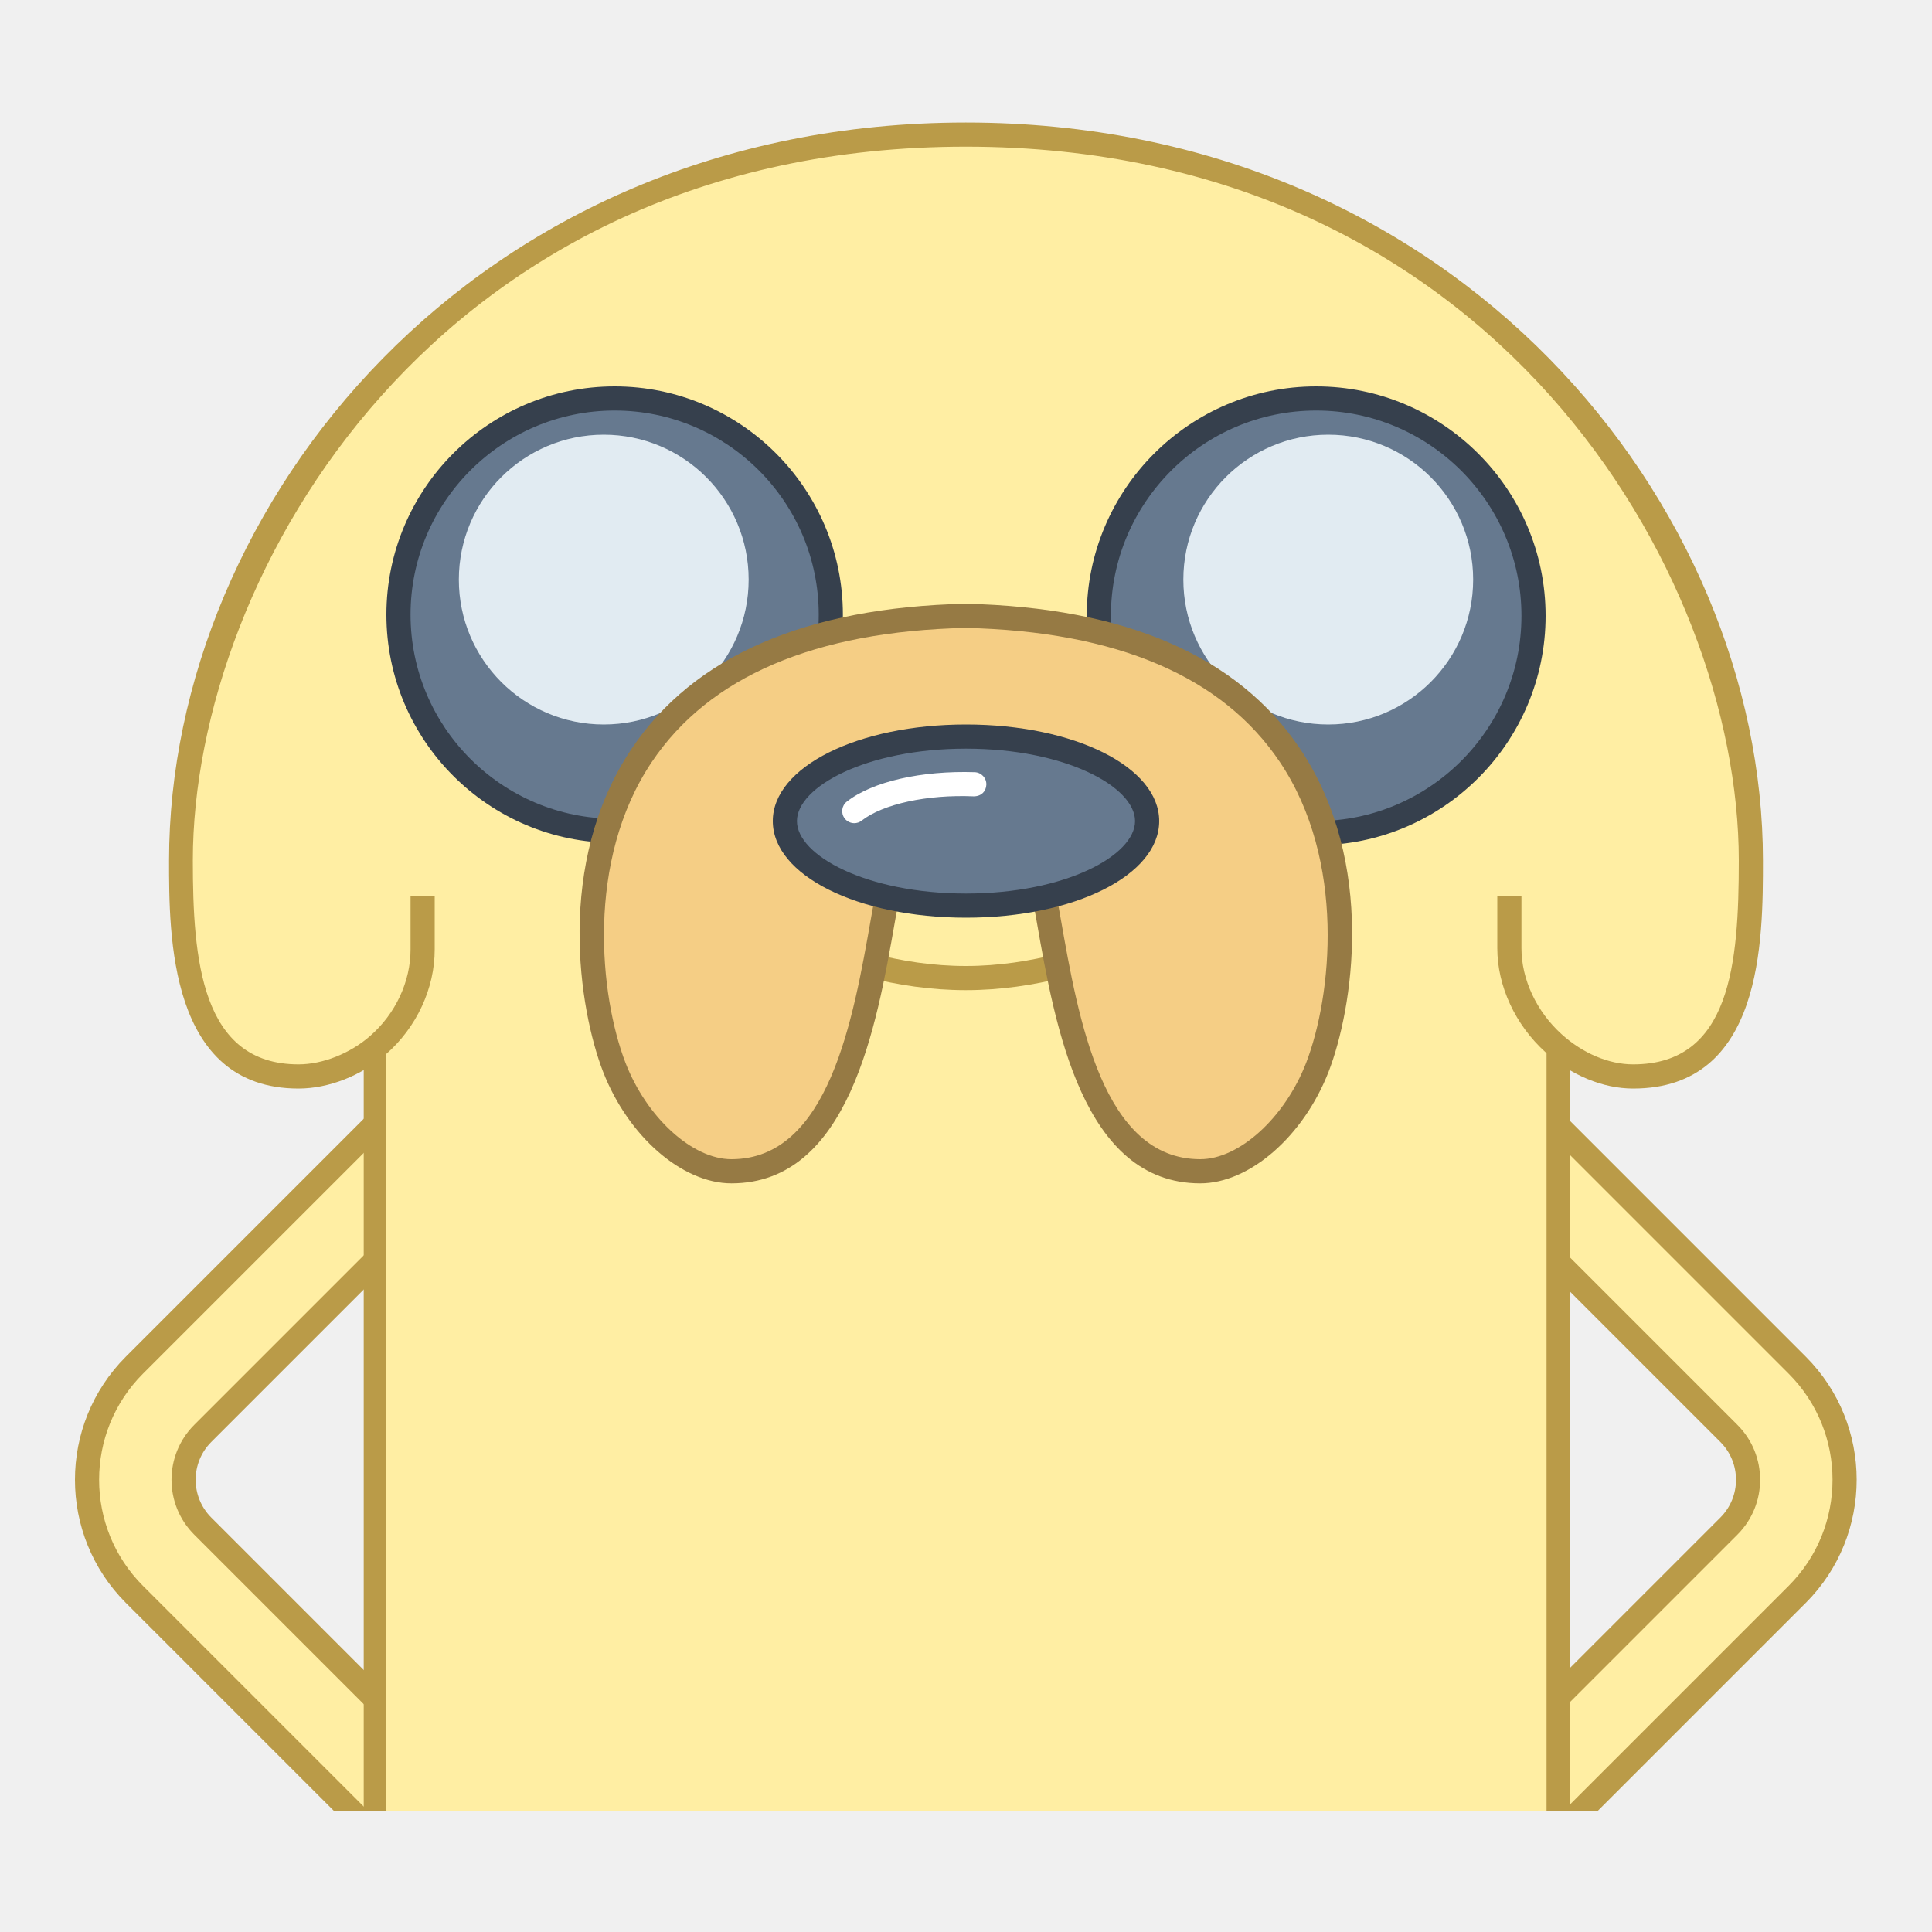
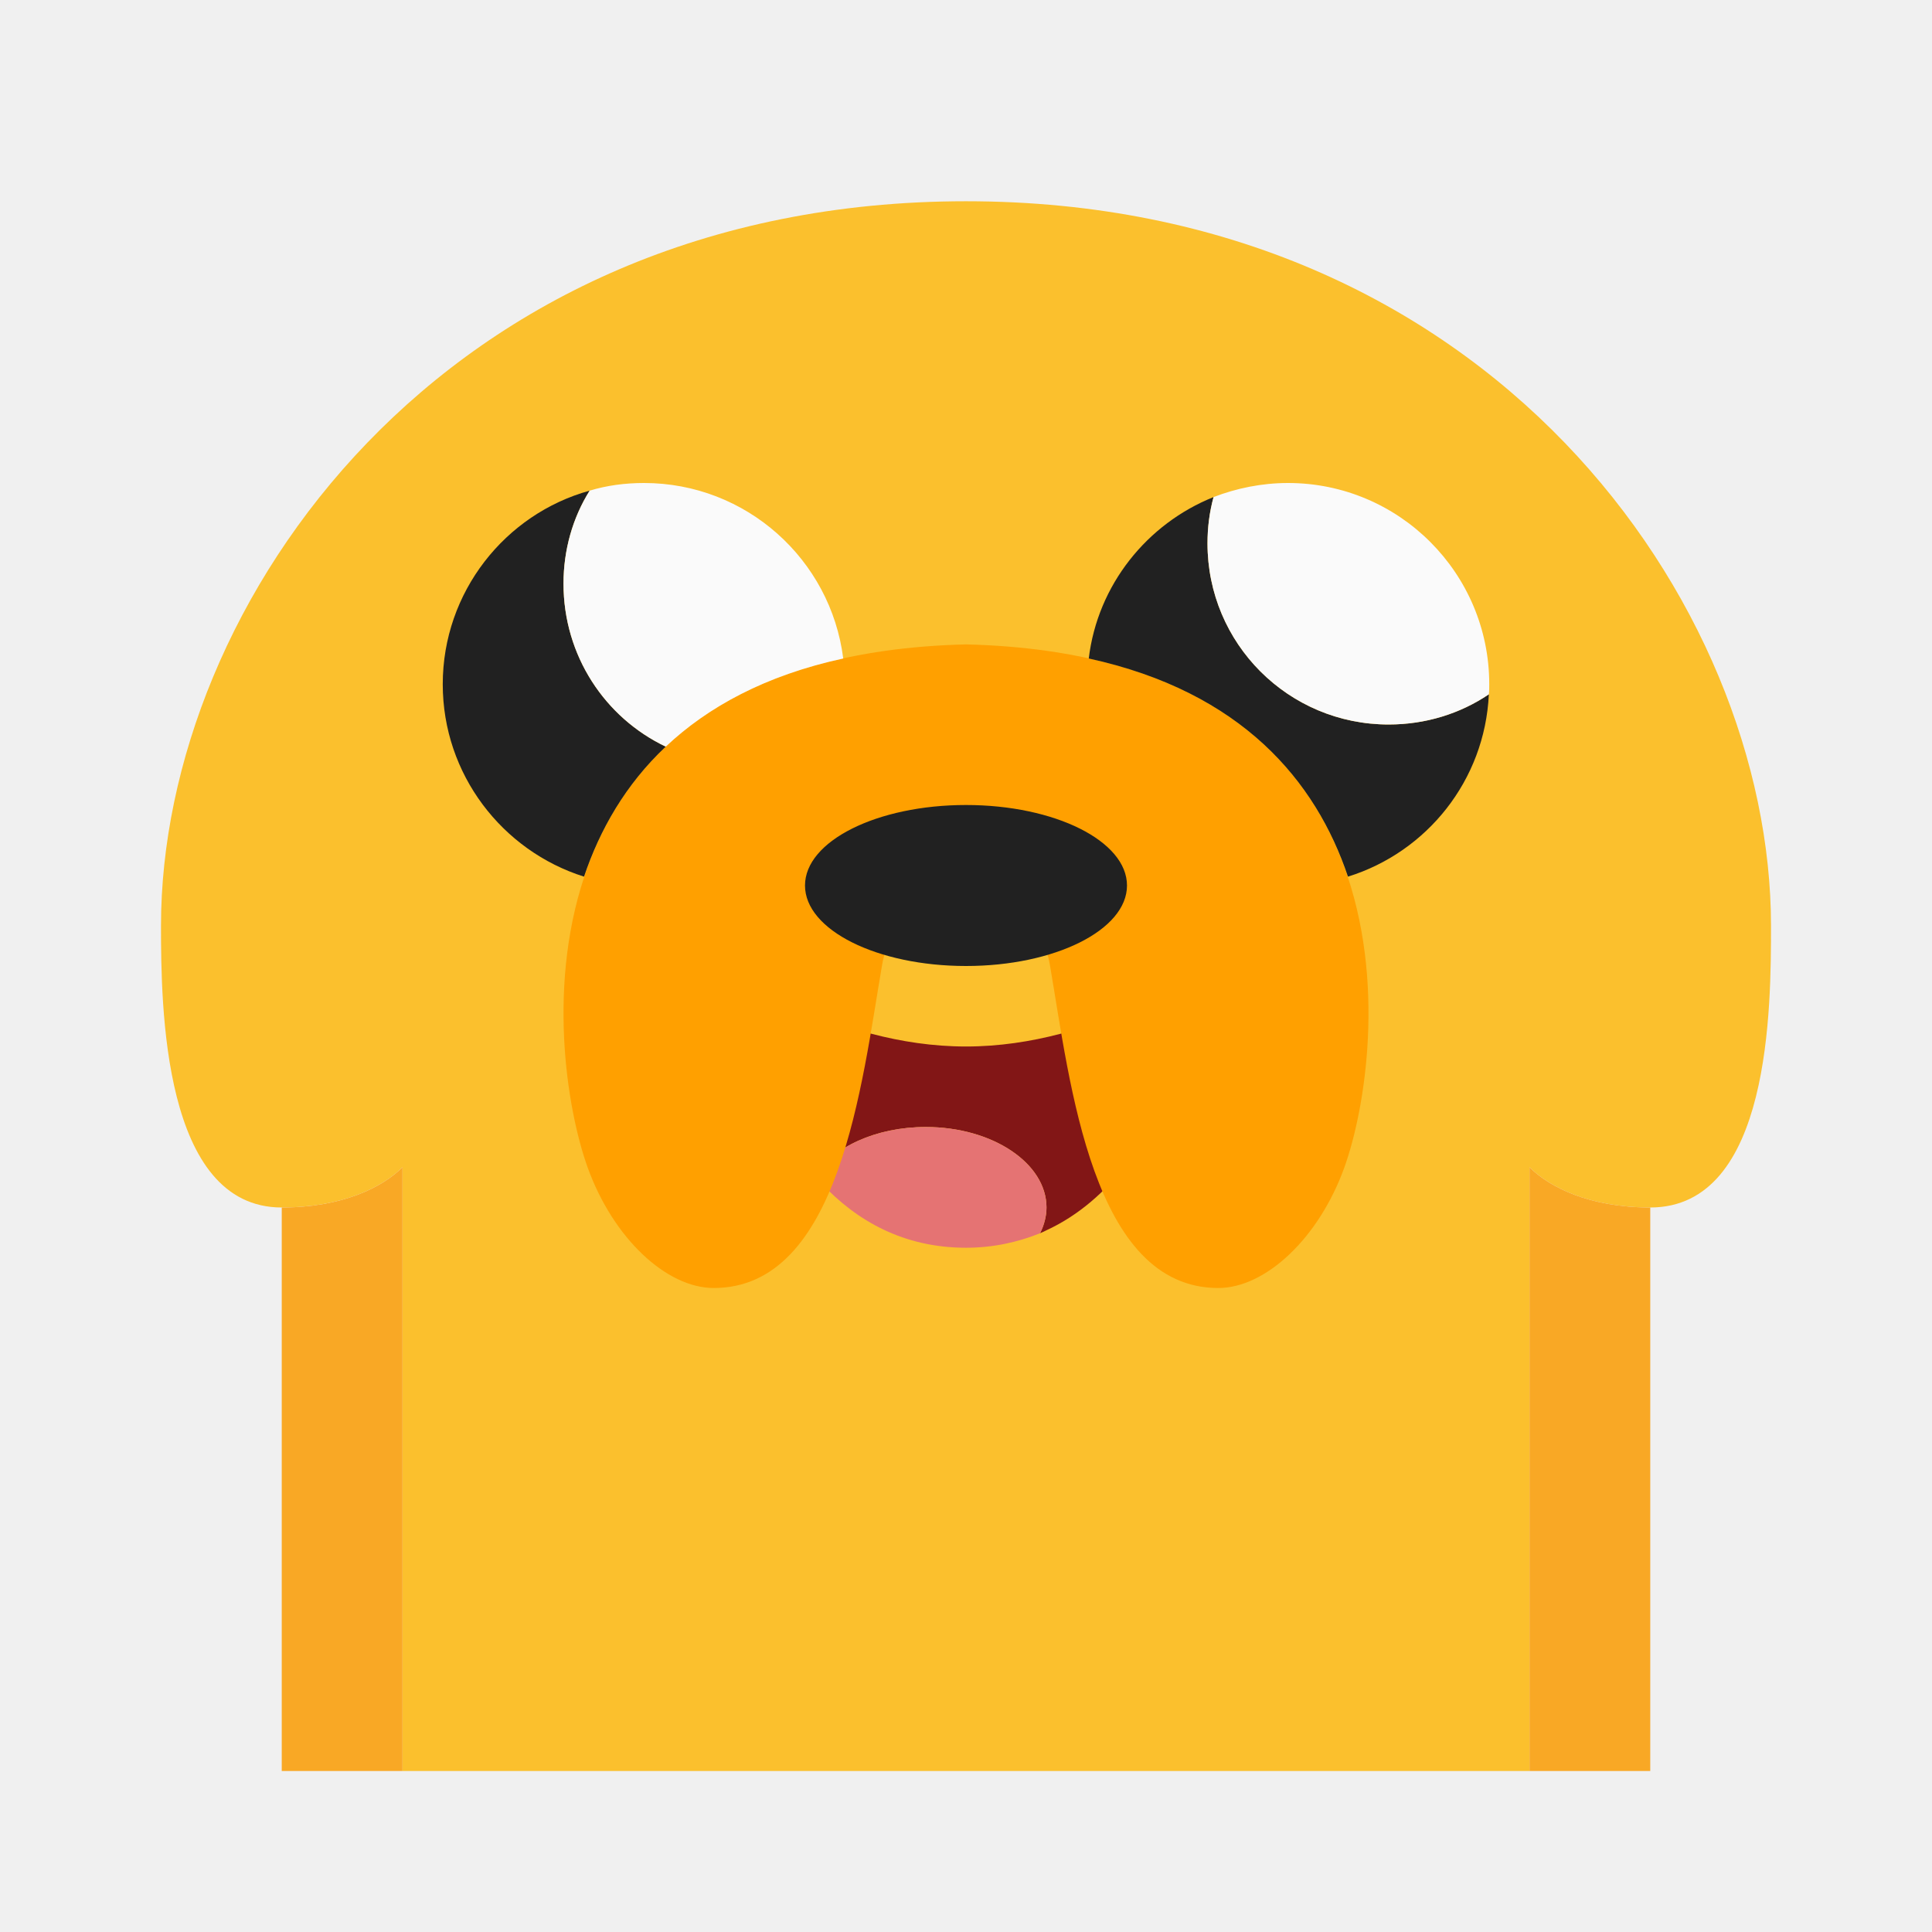
- <svg xmlns="http://www.w3.org/2000/svg" viewBox="0 0 80 80" width="16px" height="16px">
-   <path fill="#ba9b48" d="M71.237,62.838L59.075,75h7.07l8.627-8.627c2.812-2.812,2.812-7.387,0-10.198L60.34,41.742 l-3.535,3.535L71.237,59.71C72.1,60.572,72.1,61.976,71.237,62.838z" />
-   <path fill="#ffeea3" d="M71.944,63.545L60.489,75h4.242l9.334-9.334c2.422-2.422,2.422-6.362,0-8.784L59.633,42.449 l-2.121,2.121l14.433,14.433C73.196,60.255,73.196,62.293,71.944,63.545z" />
-   <path fill="#ba9b48" d="M13.84,75h7.07L8.748,62.838c-0.862-0.862-0.862-2.266,0-3.128l14.433-14.433l-3.535-3.535 L5.213,56.175c-2.812,2.812-2.812,7.387,0,10.198L13.84,75z" />
-   <path fill="#ffeea3" d="M15.254,75h4.242L8.041,63.545c-1.252-1.252-1.252-3.29,0-4.542L22.474,44.57l-2.121-2.121 L5.92,56.882c-2.422,2.422-2.422,6.362,0,8.784L15.254,75z" />
-   <rect width="49" height="49.875" x="15.493" y="25.125" fill="#ffeea3" />
-   <polygon fill="#ba9b48" points="15.993,75 15.993,26.588 64.039,26.588 64.039,75 64.993,75 64.993,25.588 15.061,25.52 15.061,75" />
-   <path fill="#ffeea3" d="M57.1,39.5l-39.6-0.191c0.005,1.498-0.702,2.971-1.85,3.971c-0.841,0.733-2.064,1.295-3.289,1.295 c-4.804,0-4.876-5.604-4.876-8.944c0-13.358,11.378-30.056,32.508-30.056S72.5,22.273,72.5,35.631c0,3.34,0,8.944-4.876,8.944 c-1.256,0-2.453-0.616-3.292-1.375c-1.117-1.009-1.832-2.453-1.832-3.935L57.7,39.3L57.1,39.5z" />
-   <path fill="#ba9b48" d="M67.624,45.074c-1.248,0-2.57-0.548-3.627-1.503C62.746,42.441,62,40.831,62,39.265V37.11h1v2.154 c0,1.288,0.623,2.621,1.667,3.564c0.876,0.791,1.954,1.245,2.957,1.245c4.038,0,4.376-4.171,4.376-8.443 c0-11.92-10.173-29.557-32.007-29.557c-21.835,0-32.008,17.637-32.008,29.557c0,4.085,0.338,8.443,4.376,8.443 c0.996,0,2.131-0.448,2.96-1.171c1.056-0.919,1.683-2.262,1.679-3.592V37.11h1v2.199c0.005,1.614-0.751,3.24-2.022,4.348 c-1.019,0.888-2.37,1.417-3.616,1.417C6.985,45.074,7,38.696,7,35.631C7,20.936,19.605,5.074,39.993,5.074S73,20.936,73,35.631 C73,38.931,73,45.074,67.624,45.074z" />
-   <path fill="#ba9b48" d="M39.993,41c-5.791,0-10.423-3.394-10.616-3.538l0.596-0.803C30.018,36.692,34.541,40,39.993,40 c5.451,0,9.975-3.308,10.02-3.341l0.596,0.803C50.415,37.606,45.783,41,39.993,41z" />
-   <circle cx="25.451" cy="25.451" r="8.951" fill="#66798f" />
-   <path fill="#36404d" d="M25.451,34.902c-5.211,0-9.451-4.24-9.451-9.451S20.24,16,25.451,16s9.451,4.24,9.451,9.451 S30.662,34.902,25.451,34.902z M25.451,17C20.791,17,17,20.791,17,25.451s3.791,8.451,8.451,8.451s8.451-3.791,8.451-8.451 S30.111,17,25.451,17z" />
-   <circle cx="25" cy="24" r="6" fill="#e1ebf2" />
-   <circle cx="54.5" cy="25.5" r="9" fill="#66798f" />
-   <path fill="#36404d" d="M54.5,35c-5.238,0-9.5-4.262-9.5-9.5s4.262-9.5,9.5-9.5s9.5,4.262,9.5,9.5S59.738,35,54.5,35z M54.5,17c-4.687,0-8.5,3.813-8.5,8.5s3.813,8.5,8.5,8.5s8.5-3.813,8.5-8.5S59.187,17,54.5,17z" />
-   <circle cx="55" cy="24" r="6" fill="#e1ebf2" />
-   <path fill="#f5ce85" d="M39.993,25.5c-17.748,0.402-16.179,14.485-14.56,18.685c0.987,2.546,3.042,4.315,4.853,4.315 c4.853,0,5.694-7.307,6.472-11.507c0.307-1.769,1.797-2.474,3.235-2.646c1.44,0.172,2.929,0.877,3.235,2.646 c0.776,4.2,1.618,11.507,6.472,11.507c1.812,0,3.867-1.769,4.853-4.315C56.171,39.985,57.741,25.902,39.993,25.5z" />
-   <path fill="#967a44" d="M49.699,49c-4.87,0-6.012-6.509-6.767-10.815c-0.067-0.384-0.133-0.753-0.196-1.101 c-0.274-1.582-1.63-2.089-2.743-2.233c-1.114,0.145-2.47,0.651-2.743,2.228c-0.065,0.355-0.13,0.726-0.198,1.111 C36.297,42.494,35.154,49,30.286,49c-2.042,0-4.279-1.949-5.319-4.635c-0.981-2.546-1.995-8.612,1.186-13.36 C28.721,27.17,33.374,25.15,39.981,25c6.631,0.15,11.283,2.17,13.852,6.005C57.014,35.753,56,41.819,55.02,44.364 C53.979,47.051,51.741,49,49.699,49z M39.993,33.843l0.06,0.008c2.036,0.243,3.373,1.357,3.667,3.058 c0.064,0.345,0.13,0.717,0.197,1.104C44.656,42.228,45.669,48,49.699,48c1.618,0,3.505-1.718,4.388-3.996 c1.063-2.762,1.653-8.355-1.085-12.442c-2.377-3.549-6.757-5.42-13.021-5.562c-6.24,0.142-10.621,2.013-12.998,5.562 c-2.738,4.087-2.148,9.681-1.084,12.443C26.781,46.282,28.668,48,30.286,48c4.028,0,5.041-5.77,5.781-9.983 c0.068-0.389,0.134-0.763,0.199-1.114c0.293-1.694,1.63-2.809,3.667-3.052L39.993,33.843z" />
+ <svg xmlns="http://www.w3.org/2000/svg" viewBox="0 0 48 48" width="48px" height="48px">
+   <path fill="#fbc02d" d="M44,23c0,2,0,7-3,7c-1.5,0-2.5-0.5-3-1v15H10V29c-0.5,0.5-1.5,1-3,1c-2.956,0-3-5-3-7c0-8,7-18,20-18 S44,15,44,23z" />
+   <path fill="#821616" d="M30,24c0,0-0.72,5.06-4.01,6.57c-0.02,0.01-0.04,0.02-0.06,0.03c-0.03,0.01-0.06,0.03-0.09,0.04 C25.94,30.44,26,30.22,26,30c0-1.1-1.34-2-3-2c-1.24,0-2.3,0.5-2.75,1.21c-0.11-0.11-0.2-0.22-0.29-0.34C18.41,26.81,18,24,18,24 s2.69,2,6,2S30,24,30,24z" />
+   <path fill="#e57373" d="M26,30c0,0.22-0.06,0.44-0.16,0.64C25.29,30.86,24.68,31,24,31c-1.55,0-2.72-0.67-3.59-1.6 c-0.06-0.06-0.11-0.12-0.16-0.19C20.7,28.5,21.76,28,23,28C24.66,28,26,28.9,26,30z" />
+   <path fill="#f9a825" d="M41 30v14h-3V29C38.5 29.5 39.5 30 41 30zM10 29v15H7V30C8.5 30 9.5 29.5 10 29z" />
+   <path fill="#ffa000" d="M24,16.01C12.54,16.29,13.553,26.08,14.598,29c0.637,1.77,1.964,3,3.134,3 c3.134,0,3.677-5.08,4.179-8c0.198-1.23,1.16-1.72,2.089-1.84c0.93,0.12,1.891,0.61,2.089,1.84c0.501,2.92,1.045,8,4.179,8 c1.17,0,2.497-1.23,3.134-3C34.447,26.08,35.46,16.29,24,16.01z" />
  <g>
-     <path fill="#66798f" d="M47.5,34c0-1.933-3.358-3.5-7.5-3.5s-7.5,1.567-7.5,3.5s3.358,3.5,7.5,3.5S47.5,35.933,47.5,34z" />
-     <path fill="#36404d" d="M40,38c-4.486,0-8-1.757-8-4s3.514-4,8-4s8,1.757,8,4S44.486,38,40,38z M40,31c-4.125,0-7,1.581-7,3 s2.875,3,7,3s7-1.581,7-3S44.125,31,40,31z" />
+     <path fill="#212121" d="M16.54 18.55c-1 .94-1.64 2.07-2.03 3.23C12.48 21.14 11 19.24 11 17c0-2.29 1.55-4.23 3.65-4.81C14.23 12.86 14 13.66 14 14.5 14 16.29 15.03 17.83 16.54 18.55zM36.99 17.25c-.1 2.14-1.54 3.92-3.5 4.53-.8-2.38-2.64-4.59-6.44-5.42.22-1.83 1.45-3.35 3.1-4.01C30.05 12.72 30 13.1 30 13.5c0 2.49 2.01 4.5 4.5 4.5C35.42 18 36.28 17.73 36.99 17.25zM24 20A4 2 0 1 0 24 24 4 2 0 1 0 24 20z" />
  </g>
  <g>
-     <path fill="#fff" d="M35.374,34.086c-0.148,0-0.295-0.065-0.394-0.191c-0.17-0.218-0.132-0.532,0.085-0.702 c1.068-0.836,3.095-1.289,5.297-1.218c0.275,0.011,0.491,0.243,0.48,0.52c-0.011,0.275-0.209,0.478-0.52,0.48 c-1.928-0.084-3.765,0.319-4.641,1.005C35.591,34.051,35.482,34.086,35.374,34.086z" />
+     <path fill="#fafafa" d="M20.95 16.36c-1.94.42-3.37 1.21-4.41 2.19C15.03 17.83 14 16.29 14 14.5c0-.84.23-1.64.65-2.31C15.08 12.06 15.53 12 16 12 18.54 12 20.64 13.9 20.95 16.36zM37 17c0 .08 0 .17-.01.25C36.28 17.73 35.42 18 34.5 18c-2.49 0-4.5-2.01-4.5-4.5 0-.4.05-.78.15-1.15C30.72 12.13 31.35 12 32 12 34.76 12 37 14.24 37 17z" />
  </g>
</svg>
